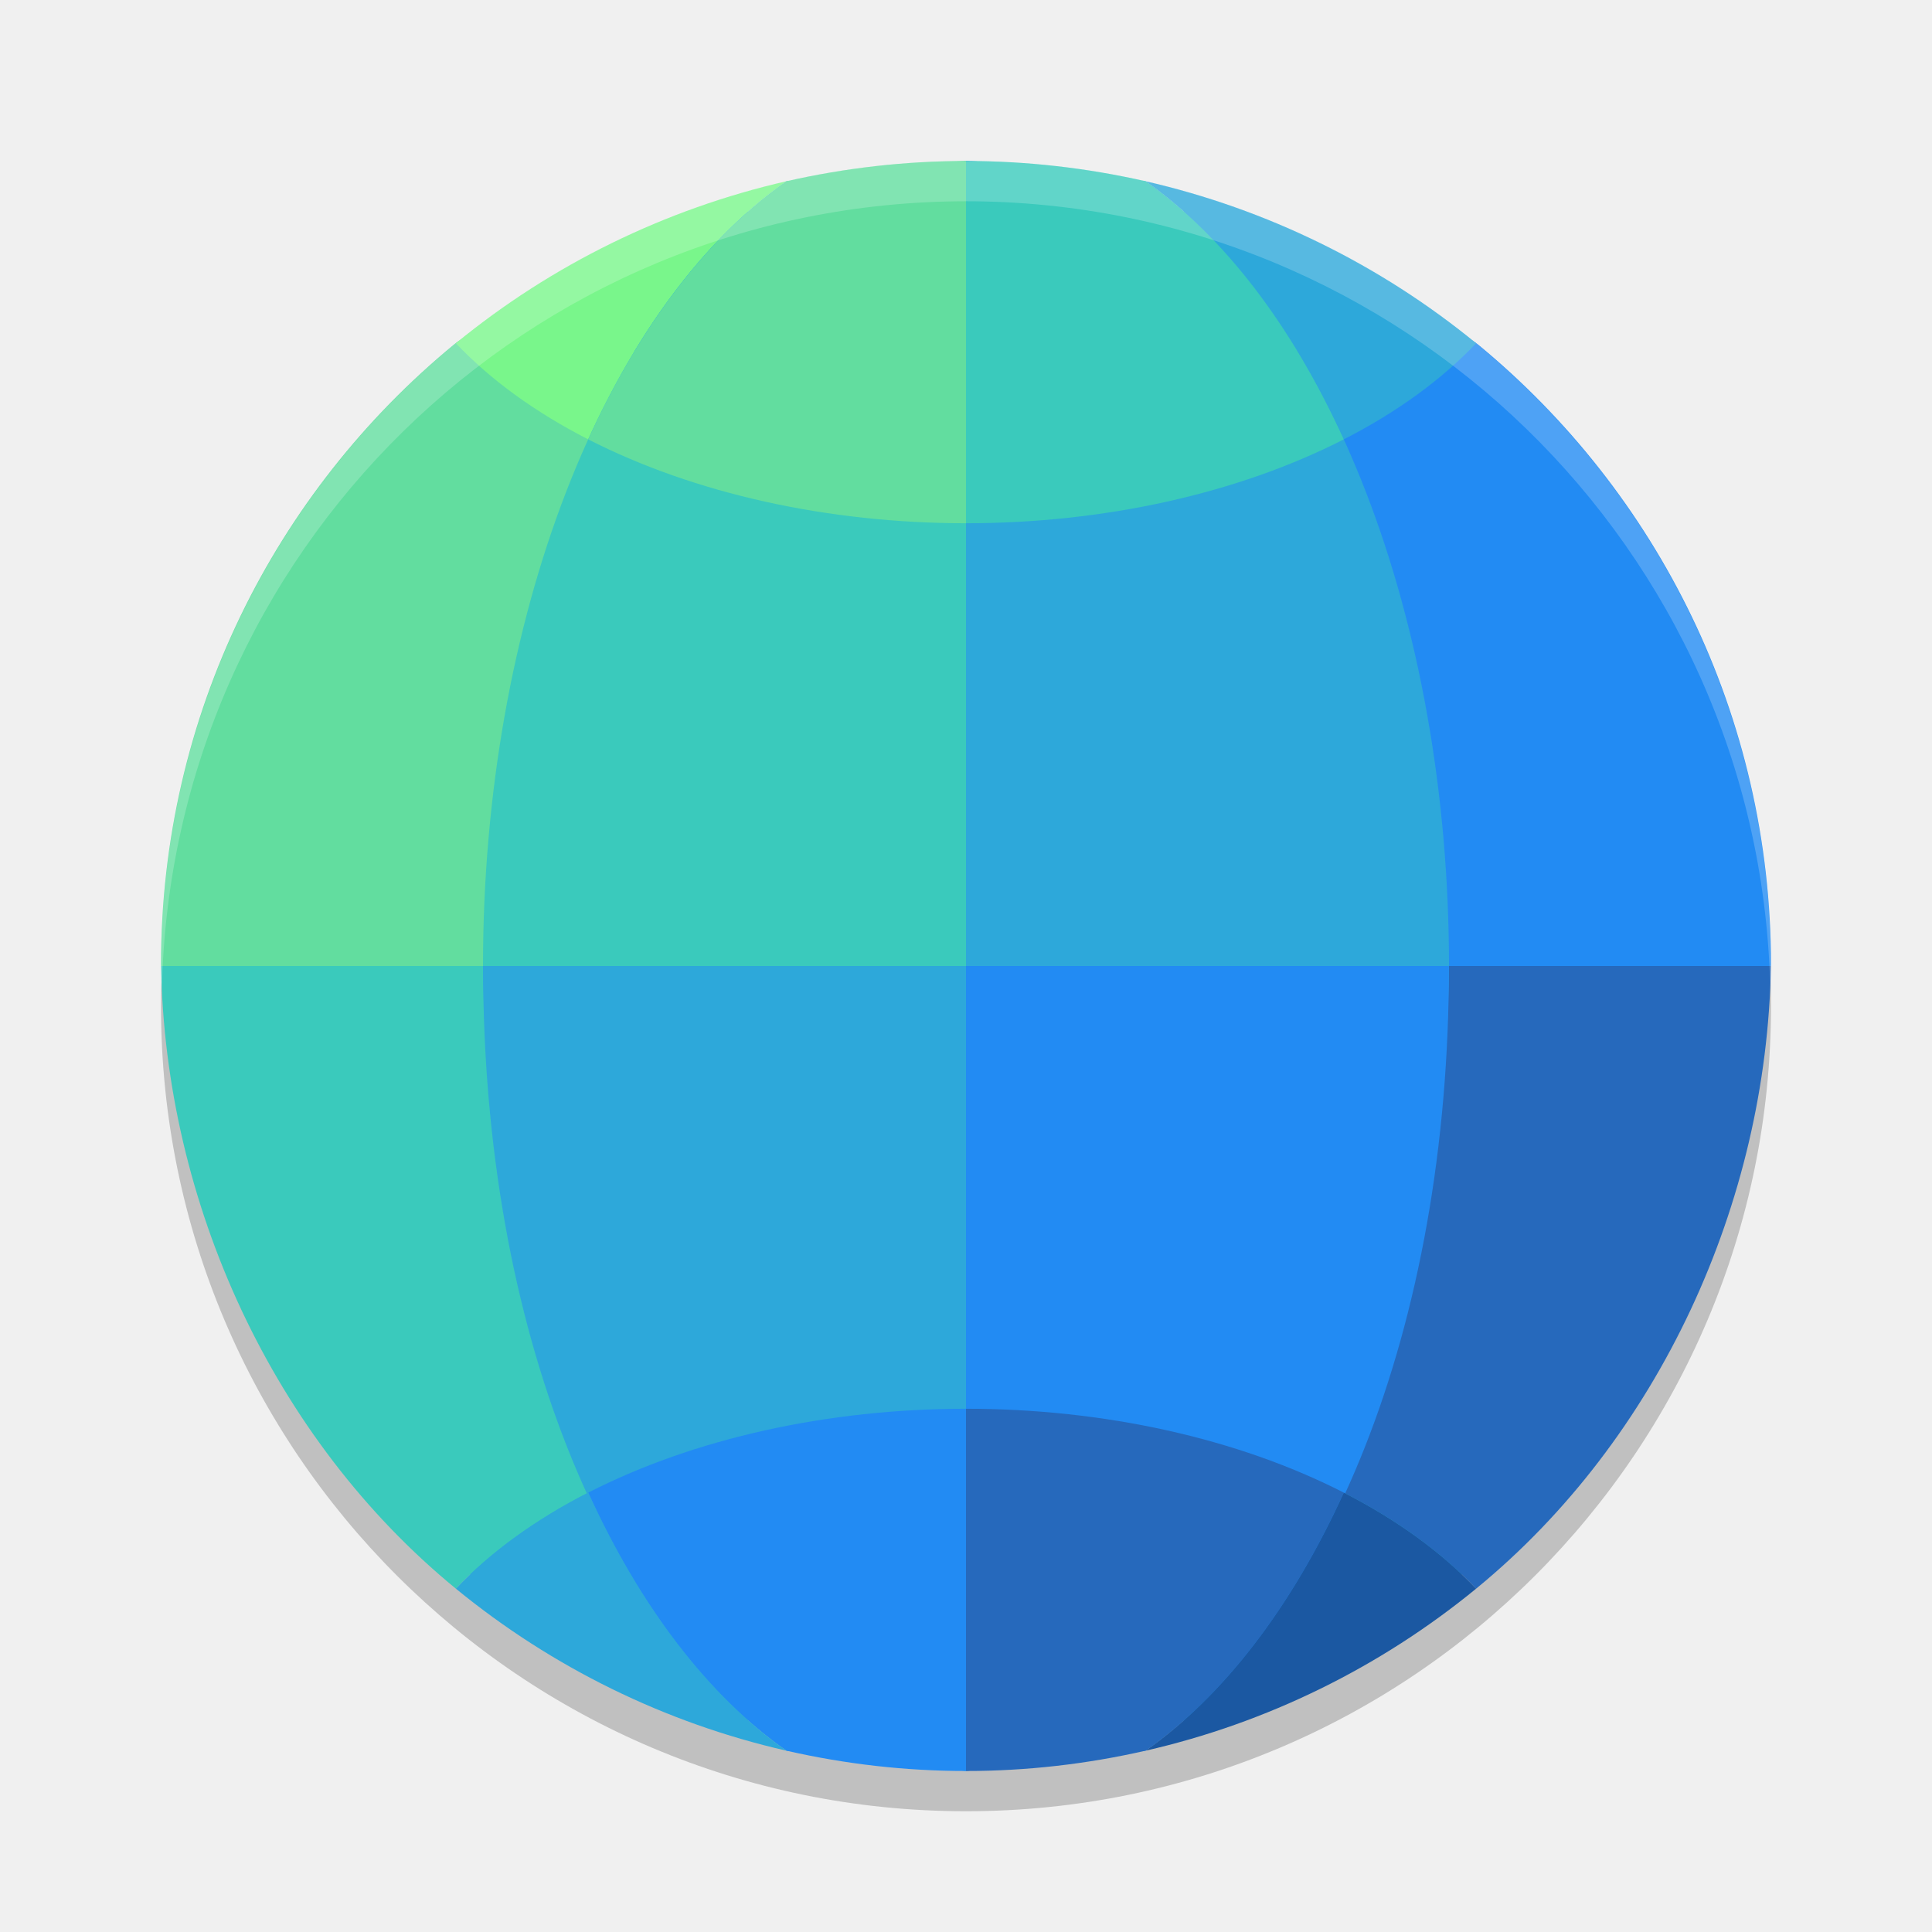
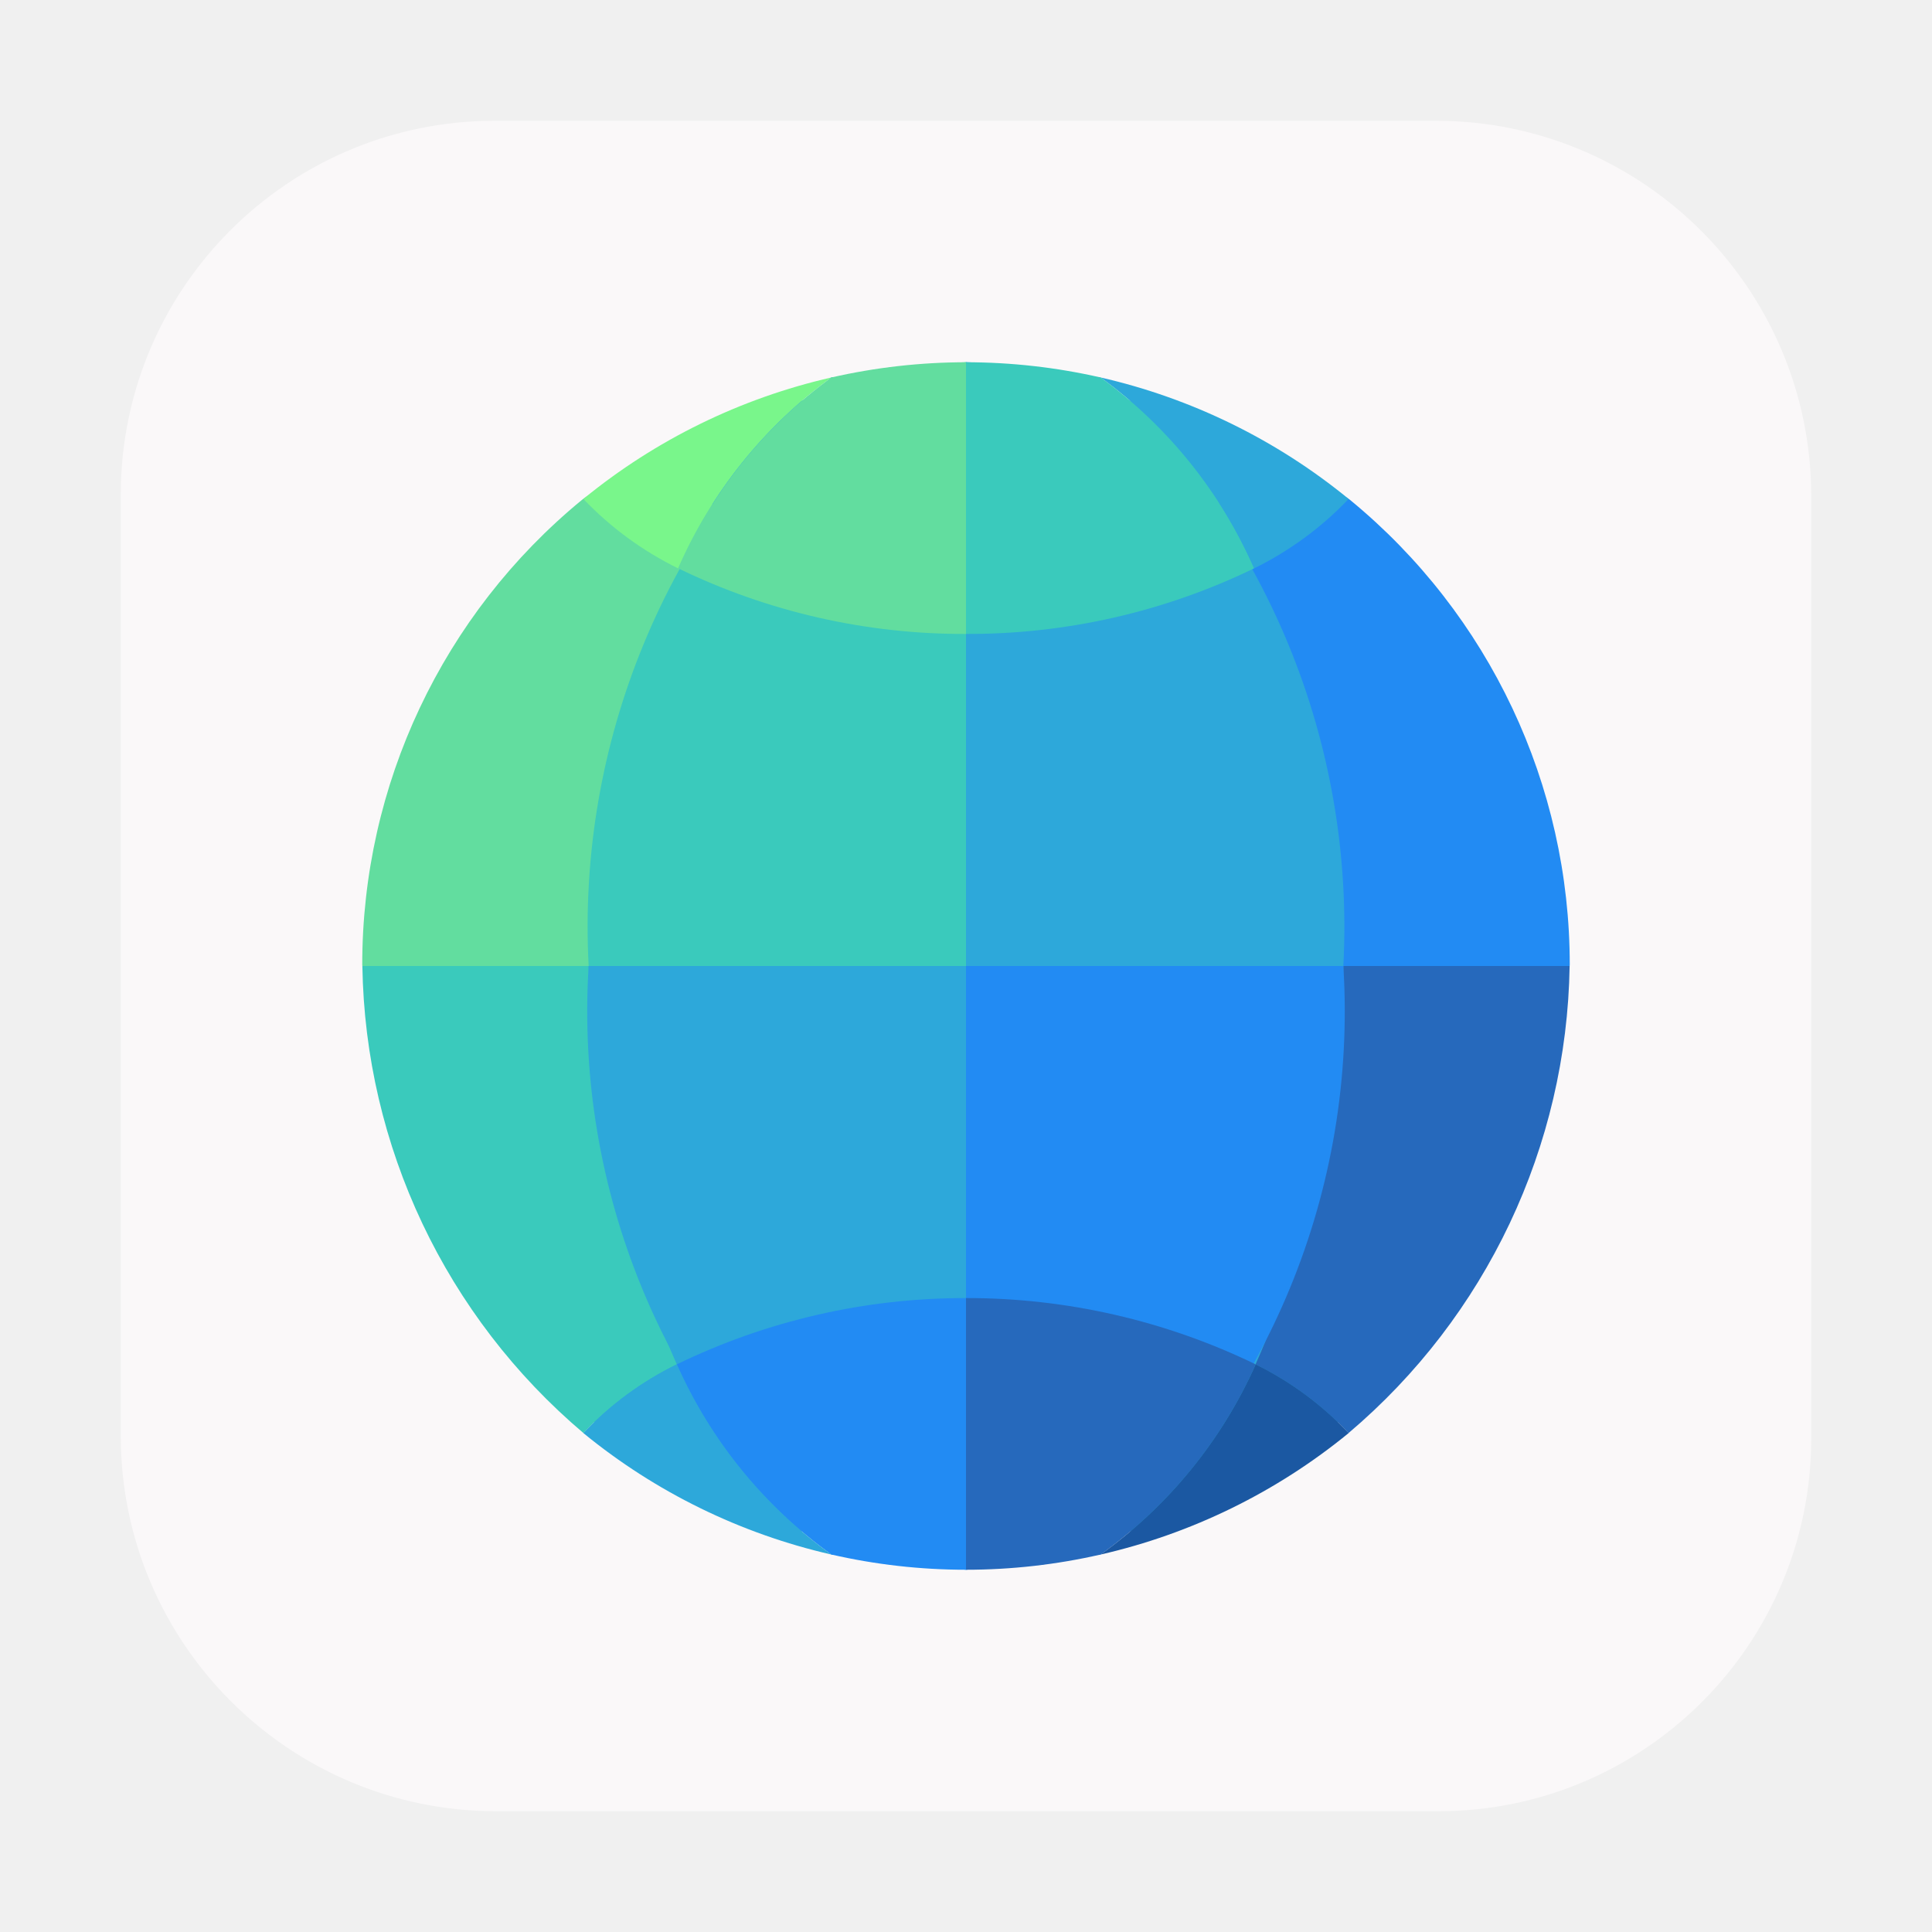
- <svg xmlns="http://www.w3.org/2000/svg" width="24" height="24" version="1.1">
-   <circle style="opacity:0.2" cx="12" cy="12.5" r="10" />
-   <circle style="fill:#2da8da" cx="12" cy="12" r="9.75" />
-   <path style="fill:#2669bc" d="M 17.999,12 C 17.979,14.319 17.519,16.728 16.693,18.542 17.35,18.878 17.906,19.282 18.337,19.735 20.61,17.873 21.949,14.938 21.999,12 Z" />
-   <path style="fill:#228bf3" d="M 12,12 V 22 C 12.353,22 12.736,20.569 13.087,20.532 13.481,20.49 13.842,21.837 14.229,21.748 16.475,20.176 18,16.5 17.999,12 Z" />
-   <path style="fill:#2669bc" d="M 12,17.5 V 22 C 12.75,22 13.498,21.915 14.229,21.748 15.196,21.072 16.045,19.966 16.693,18.542 15.376,17.868 13.715,17.5 12,17.5 Z M 12,17.5" />
-   <path style="fill:#1b58a2" d="M 16.693,18.542 C 16.045,19.966 15.196,21.071 14.23,21.748 15.736,21.404 17.142,20.714 18.337,19.735 17.907,19.282 17.35,18.878 16.693,18.542 Z M 16.693,18.542" />
-   <path style="fill:#228bf3" d="M 12,2 C 13.428,2 12.997,3.931 14.226,4.469 15.078,4.843 17.657,3.7 18.366,4.284 20.585,6.115 22,8.885 22,11.984 22,12.039 21.999,11.945 21.999,12 H 12 Z" />
-   <path style="fill:#2da8da" d="M 14.229,2.251 C 15.736,2.596 17.142,3.285 18.337,4.264 17.907,4.718 17.35,5.122 16.693,5.458 16.044,4.033 15.195,2.928 14.229,2.251 Z M 14.229,2.251" />
-   <path style="fill:#2da8da" d="M 12,2 C 12.355,2 13.054,3.306 13.406,3.343 13.799,3.385 13.844,2.163 14.229,2.251 16.507,3.846 18,7.707 18,12 18,12.055 18,11.945 17.999,12 H 12 Z" />
-   <path style="fill:#3acabc" d="M 12,2 C 12.75,2 13.498,2.085 14.229,2.251 15.195,2.928 16.044,4.033 16.693,5.458 15.375,6.132 13.715,6.5 12,6.5 Z M 12,2" />
-   <path style="fill:#3acabc" d="M 6.001,12 C 6.021,14.319 6.481,16.728 7.307,18.542 6.65,18.878 6.094,19.282 5.663,19.735 3.39,17.873 2.051,14.938 2.001,12 Z" />
-   <path style="fill:#2da8da" d="M 12,12 V 22 C 11.649,22 11.047,20.349 10.698,20.312 10.302,20.27 10.16,21.837 9.771,21.748 7.525,20.176 6,16.5 6.001,12 Z" />
-   <path style="fill:#228bf3" d="M 12,17.5 V 22 C 11.25,22 10.502,21.915 9.771,21.748 8.804,21.072 7.955,19.966 7.307,18.542 8.624,17.868 10.285,17.5 12,17.5 Z M 12,17.5" />
-   <path style="fill:#2da8da" d="M 7.307,18.542 C 7.955,19.966 8.804,21.071 9.77,21.748 8.264,21.404 6.858,20.714 5.663,19.735 6.093,19.282 6.65,18.878 7.307,18.542 Z M 7.307,18.542" />
-   <path style="fill:#62dd9f" d="M 12,2 C 10.758,2 10.448,4.046 9.351,4.46 8.313,4.85 6.478,3.588 5.638,4.281 3.416,6.112 2,8.883 2,11.984 2,12.039 2.001,11.945 2.001,12 H 12 Z" />
-   <path style="fill:#79f68b" d="M 9.771,2.251 C 8.264,2.596 6.858,3.285 5.663,4.264 6.093,4.718 6.65,5.122 7.307,5.458 7.956,4.033 8.805,2.928 9.771,2.251 Z M 9.771,2.251" />
-   <path style="fill:#3acabc" d="M 12,2 C 11.654,2 11.119,4.435 10.775,4.471 10.374,4.513 10.164,2.162 9.771,2.251 7.493,3.846 6,7.707 6,12 6,12.055 6,11.945 6.001,12 H 12 Z" />
-   <path style="fill:#62dd9f" d="M 12,2 C 11.25,2 10.502,2.085 9.771,2.251 8.805,2.928 7.956,4.033 7.307,5.458 8.625,6.132 10.285,6.5 12,6.5 Z M 12,2" />
-   <path style="opacity:0.2;fill:#ffffff" d="M 12,2 A 10,10 0 0 0 2,12 10,10 0 0 0 2.011,12.291 10,10 0 0 1 12,2.5 10,10 0 0 1 21.989,12.209 10,10 0 0 0 22,12 10,10 0 0 0 12,2 Z" />
+ <svg xmlns="http://www.w3.org/2000/svg" height="16px" width="16px" id="svg6" viewBox="0 0 16 16">
+   <defs>
+     <style>.cls-1{fill:#faf8f9;}.cls-2{fill:#2da8da;}.cls-3{fill:#2669bc;}.cls-4{fill:#228bf3;}.cls-5{fill:#1b58a2;}.cls-6{fill:#3acabc;}.cls-7{fill:#62dd9f;}.cls-8{fill:#79f68b;}</style>
+   </defs>
+   <path id="rect51" class="cls-1" d="M4.09,1h7.806A3.112,3.112,0,0,1,15,4.103V11.91A3.09,3.09,0,0,1,11.91,15H4.103A3.112,3.112,0,0,1,1,11.897V4.09A3.099,3.099,0,0,1,4.09,1Z" />
+   <circle class="cls-2" cx="8" cy="8" r="4.875" />
+   <path class="cls-3" d="M11.125,8a8.569,8.569,0,0,1-.727,3.299,2.681,2.681,0,0,1,.77.569A5.172,5.172,0,0,0,12.999,8Z" />
+   <path class="cls-4" d="M8,8v5c.176,0,.368-.716.543-.734.197-.021.378.652.571.608A6.013,6.013,0,0,0,11.125,8Z" />
+   <path class="cls-3" d="M8,10.75V13a4.995,4.995,0,0,0,1.115-.126,3.874,3.874,0,0,0,1.284-1.575A5.48,5.48,0,0,0,8,10.75Z" />
+   <path class="cls-5" d="M10.399,11.299A3.881,3.881,0,0,1,9.115,12.874a5.001,5.001,0,0,0,2.054-1.006A2.685,2.685,0,0,0,10.399,11.299Z" />
+   <path class="cls-4" d="M8,3c.714,0,.498.966,1.113,1.235.426.187,1.716-.385,2.07-.093A4.979,4.979,0,0,1,13,7.992c0,.028,0-.02-.001.008H8Z" />
+   <path class="cls-2" d="M9.115,3.126a5.004,5.004,0,0,1,2.054,1.006,2.764,2.764,0,0,1-.783.575A3.883,3.883,0,0,0,9.115,3.126Z" />
+   <path class="cls-2" d="M8,3c.177,0,.527.653.703.672.196.021.219-.59.411-.546A6.136,6.136,0,0,1,11.125,8c0,.028,0-.028,0,0H8Z" />
+   <path class="cls-6" d="M8,3a5.013,5.013,0,0,1,1.115.126,3.881,3.881,0,0,1,1.271,1.581A5.419,5.419,0,0,1,8,5.25Z" />
+   <path class="cls-6" d="M4.875,8a8.57,8.57,0,0,0,.73,3.299,2.699,2.699,0,0,0-.773.569A5.172,5.172,0,0,1,3.001,8Z" />
+   <path class="cls-2" d="M8,8v5c-.176,0-.477-.825-.651-.844-.198-.021-.269.762-.464.718A6.013,6.013,0,0,1,4.875,8Z" />
+   <path class="cls-4" d="M8,10.75V13a4.995,4.995,0,0,1-1.115-.126,3.869,3.869,0,0,1-1.28-1.575A5.465,5.465,0,0,1,8,10.75Z" />
+   <path class="cls-2" d="M5.605,11.299a3.876,3.876,0,0,0,1.28,1.575,5.001,5.001,0,0,1-2.054-1.006A2.702,2.702,0,0,1,5.605,11.299Z" />
+   <path class="cls-7" d="M8,3c-.621,0-.776,1.023-1.325,1.23-.519.195-1.436-.436-1.857-.089A4.979,4.979,0,0,0,3,7.992c0,.028,0-.02.001.008H8Z" />
+   <path class="cls-8" d="M6.885,3.126a5.004,5.004,0,0,0-2.054,1.006,2.774,2.774,0,0,0,.785.575A3.879,3.879,0,0,1,6.885,3.126Z" />
+   <path class="cls-6" d="M8,3c-.173,0-.44,1.217-.613,1.235-.2.021-.305-1.155-.502-1.11A6.136,6.136,0,0,0,4.875,8c0,.028,0-.028,0,0H8Z" />
+   <path class="cls-7" d="M8,3a5.013,5.013,0,0,0-1.115.126A3.876,3.876,0,0,0,5.617,4.707,5.407,5.407,0,0,0,8,5.25Z" />
</svg>
